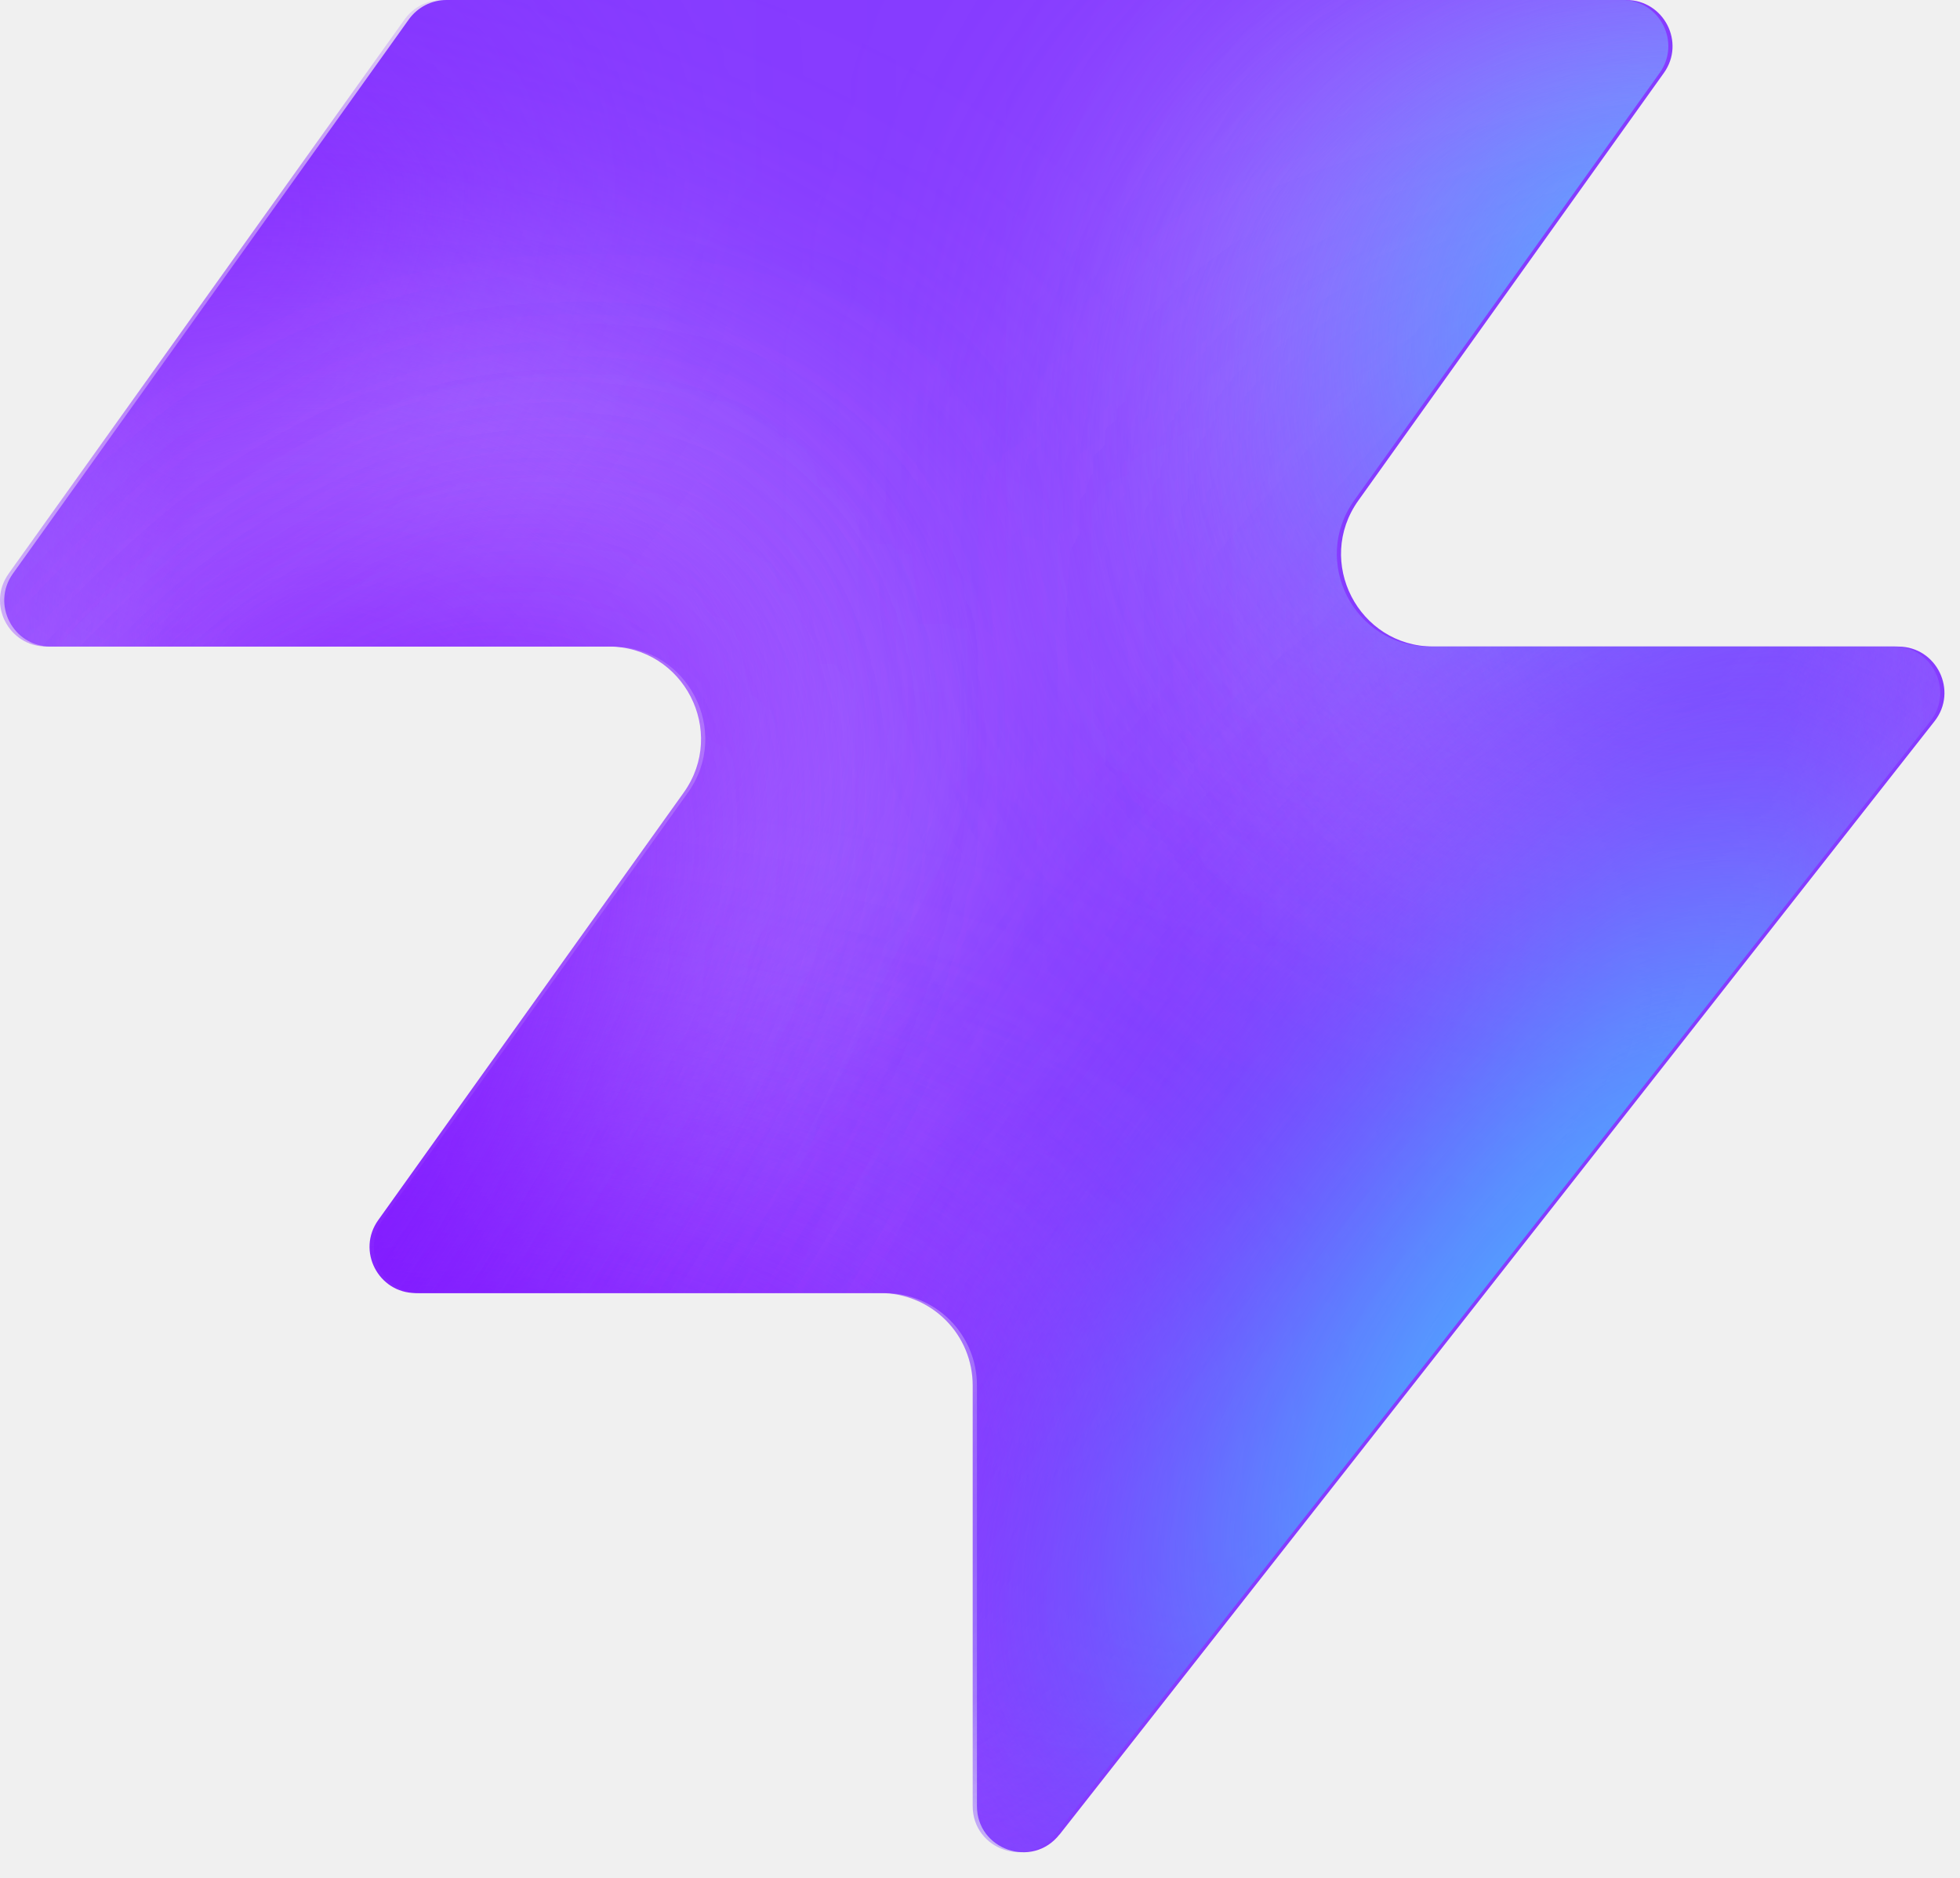
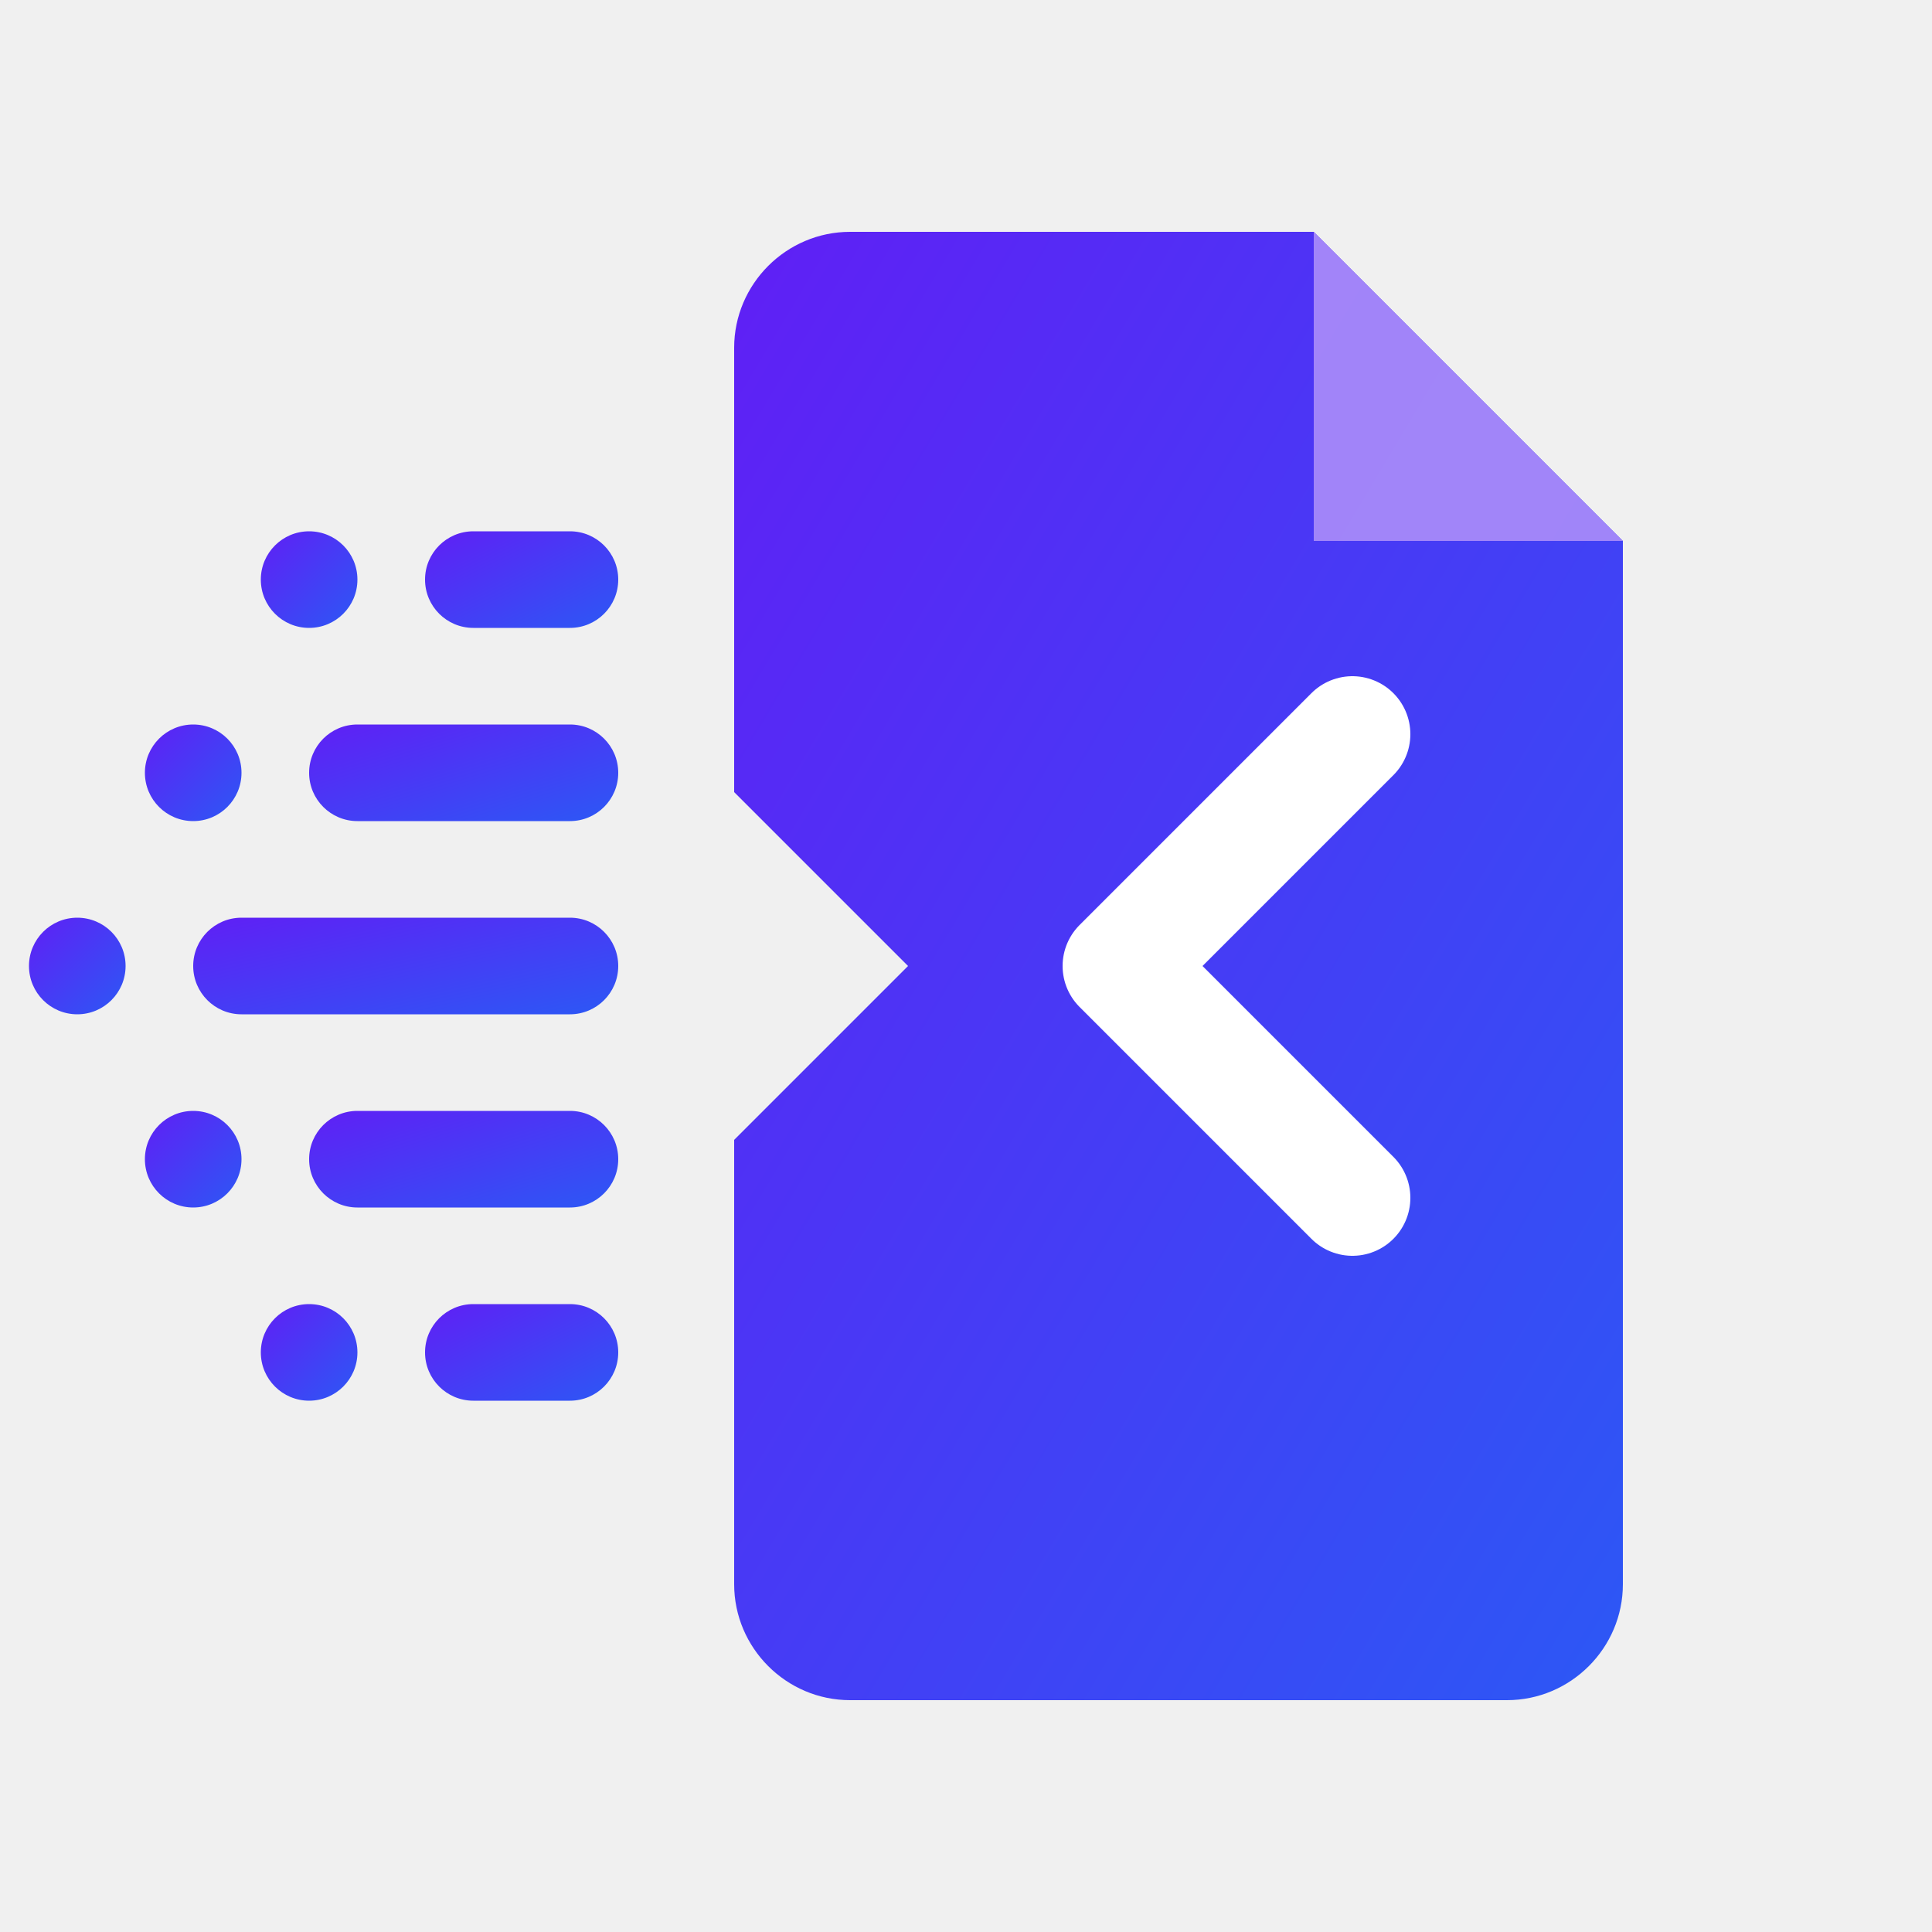
- <svg xmlns="http://www.w3.org/2000/svg" width="48" height="46" fill="none" viewBox="0 0 48 46">
-   <path fill="#863bff" d="M25.946 44.938c-.664.845-2.021.375-2.021-.698V33.937a2.26 2.26 0 0 0-2.262-2.262H10.287c-.92 0-1.456-1.04-.92-1.788l7.48-10.471c1.07-1.497 0-3.578-1.842-3.578H1.237c-.92 0-1.456-1.04-.92-1.788L10.013.474c.214-.297.556-.474.92-.474h28.894c.92 0 1.456 1.04.92 1.788l-7.48 10.471c-1.07 1.498 0 3.579 1.842 3.579h11.377c.943 0 1.473 1.088.89 1.83L25.947 44.94z" style="fill:#863bff;fill:color(display-p3 .525 .23 1);fill-opacity:1" />
-   <mask id="a" width="48" height="46" x="0" y="0" maskUnits="userSpaceOnUse" style="mask-type:alpha">
-     <path fill="#000" d="M25.842 44.938c-.664.844-2.021.375-2.021-.698V33.937a2.26 2.26 0 0 0-2.262-2.262H10.183c-.92 0-1.456-1.04-.92-1.788l7.48-10.471c1.07-1.498 0-3.579-1.842-3.579H1.133c-.92 0-1.456-1.04-.92-1.787L9.91.473c.214-.297.556-.474.92-.474h28.894c.92 0 1.456 1.04.92 1.788l-7.48 10.471c-1.07 1.498 0 3.578 1.842 3.578h11.377c.943 0 1.473 1.088.89 1.832L25.843 44.94z" style="fill:#000;fill-opacity:1" />
-   </mask>
-   <g mask="url(#a)">
-     <g filter="url(#b)">
-       <ellipse cx="5.508" cy="14.704" fill="#ede6ff" rx="5.508" ry="14.704" style="fill:#ede6ff;fill:color(display-p3 .927 .903 1);fill-opacity:1" transform="matrix(.00324 1 1 -.00324 -4.47 31.516)" />
-     </g>
-     <g filter="url(#c)">
-       <ellipse cx="10.399" cy="29.851" fill="#ede6ff" rx="10.399" ry="29.851" style="fill:#ede6ff;fill:color(display-p3 .927 .903 1);fill-opacity:1" transform="matrix(.00324 1 1 -.00324 -39.328 7.883)" />
-     </g>
-     <g filter="url(#d)">
-       <ellipse cx="5.508" cy="30.487" fill="#7e14ff" rx="5.508" ry="30.487" style="fill:#7e14ff;fill:color(display-p3 .492 .077 1);fill-opacity:1" transform="rotate(89.814 -25.913 -14.639)scale(1 -1)" />
-     </g>
-     <g filter="url(#e)">
-       <ellipse cx="5.508" cy="30.599" fill="#7e14ff" rx="5.508" ry="30.599" style="fill:#7e14ff;fill:color(display-p3 .492 .077 1);fill-opacity:1" transform="rotate(89.814 -32.644 -3.334)scale(1 -1)" />
-     </g>
-     <g filter="url(#f)">
-       <ellipse cx="5.508" cy="30.599" fill="#7e14ff" rx="5.508" ry="30.599" style="fill:#7e14ff;fill:color(display-p3 .492 .077 1);fill-opacity:1" transform="matrix(.00324 1 1 -.00324 -34.34 30.47)" />
-     </g>
-     <g filter="url(#g)">
-       <ellipse cx="14.072" cy="22.078" fill="#ede6ff" rx="14.072" ry="22.078" style="fill:#ede6ff;fill:color(display-p3 .927 .903 1);fill-opacity:1" transform="rotate(93.35 24.506 48.493)scale(-1 1)" />
-     </g>
-     <g filter="url(#h)">
-       <ellipse cx="3.47" cy="21.501" fill="#7e14ff" rx="3.47" ry="21.501" style="fill:#7e14ff;fill:color(display-p3 .492 .077 1);fill-opacity:1" transform="rotate(89.009 28.708 47.59)scale(-1 1)" />
-     </g>
-     <g filter="url(#i)">
-       <ellipse cx="3.47" cy="21.501" fill="#7e14ff" rx="3.47" ry="21.501" style="fill:#7e14ff;fill:color(display-p3 .492 .077 1);fill-opacity:1" transform="rotate(89.009 28.708 47.59)scale(-1 1)" />
-     </g>
-     <g filter="url(#j)">
-       <ellipse cx=".387" cy="8.972" fill="#7e14ff" rx="4.407" ry="29.108" style="fill:#7e14ff;fill:color(display-p3 .492 .077 1);fill-opacity:1" transform="rotate(39.51 .387 8.972)" />
-     </g>
-     <g filter="url(#k)">
-       <ellipse cx="47.523" cy="-6.092" fill="#7e14ff" rx="4.407" ry="29.108" style="fill:#7e14ff;fill:color(display-p3 .492 .077 1);fill-opacity:1" transform="rotate(37.892 47.523 -6.092)" />
-     </g>
-     <g filter="url(#l)">
-       <ellipse cx="41.412" cy="6.333" fill="#47bfff" rx="5.971" ry="9.665" style="fill:#47bfff;fill:color(display-p3 .28 .748 1);fill-opacity:1" transform="rotate(37.892 41.412 6.333)" />
-     </g>
-     <g filter="url(#m)">
-       <ellipse cx="-1.879" cy="38.332" fill="#7e14ff" rx="4.407" ry="29.108" style="fill:#7e14ff;fill:color(display-p3 .492 .077 1);fill-opacity:1" transform="rotate(37.892 -1.88 38.332)" />
-     </g>
-     <g filter="url(#n)">
-       <ellipse cx="-1.879" cy="38.332" fill="#7e14ff" rx="4.407" ry="29.108" style="fill:#7e14ff;fill:color(display-p3 .492 .077 1);fill-opacity:1" transform="rotate(37.892 -1.88 38.332)" />
-     </g>
-     <g filter="url(#o)">
-       <ellipse cx="35.651" cy="29.907" fill="#7e14ff" rx="4.407" ry="29.108" style="fill:#7e14ff;fill:color(display-p3 .492 .077 1);fill-opacity:1" transform="rotate(37.892 35.651 29.907)" />
-     </g>
-     <g filter="url(#p)">
-       <ellipse cx="38.418" cy="32.4" fill="#47bfff" rx="5.971" ry="15.297" style="fill:#47bfff;fill:color(display-p3 .28 .748 1);fill-opacity:1" transform="rotate(37.892 38.418 32.4)" />
-     </g>
-   </g>
+ <svg xmlns="http://www.w3.org/2000/svg" viewBox="0 0 100 100" fill="none">
  <defs>
-     <filter id="b" width="60.045" height="41.654" x="-19.77" y="16.149" color-interpolation-filters="sRGB" filterUnits="userSpaceOnUse">
-       <feFlood flood-opacity="0" result="BackgroundImageFix" />
-       <feBlend in="SourceGraphic" in2="BackgroundImageFix" result="shape" />
-       <feGaussianBlur result="effect1_foregroundBlur_2002_17158" stdDeviation="7.659" />
-     </filter>
-     <filter id="c" width="90.34" height="51.437" x="-54.613" y="-7.533" color-interpolation-filters="sRGB" filterUnits="userSpaceOnUse">
-       <feFlood flood-opacity="0" result="BackgroundImageFix" />
-       <feBlend in="SourceGraphic" in2="BackgroundImageFix" result="shape" />
-       <feGaussianBlur result="effect1_foregroundBlur_2002_17158" stdDeviation="7.659" />
-     </filter>
-     <filter id="d" width="79.355" height="29.4" x="-49.64" y="2.03" color-interpolation-filters="sRGB" filterUnits="userSpaceOnUse">
-       <feFlood flood-opacity="0" result="BackgroundImageFix" />
-       <feBlend in="SourceGraphic" in2="BackgroundImageFix" result="shape" />
-       <feGaussianBlur result="effect1_foregroundBlur_2002_17158" stdDeviation="4.596" />
-     </filter>
-     <filter id="e" width="79.579" height="29.4" x="-45.045" y="20.029" color-interpolation-filters="sRGB" filterUnits="userSpaceOnUse">
-       <feFlood flood-opacity="0" result="BackgroundImageFix" />
-       <feBlend in="SourceGraphic" in2="BackgroundImageFix" result="shape" />
-       <feGaussianBlur result="effect1_foregroundBlur_2002_17158" stdDeviation="4.596" />
-     </filter>
-     <filter id="f" width="79.579" height="29.4" x="-43.513" y="21.178" color-interpolation-filters="sRGB" filterUnits="userSpaceOnUse">
-       <feFlood flood-opacity="0" result="BackgroundImageFix" />
-       <feBlend in="SourceGraphic" in2="BackgroundImageFix" result="shape" />
-       <feGaussianBlur result="effect1_foregroundBlur_2002_17158" stdDeviation="4.596" />
-     </filter>
-     <filter id="g" width="74.749" height="58.852" x="15.756" y="-17.901" color-interpolation-filters="sRGB" filterUnits="userSpaceOnUse">
-       <feFlood flood-opacity="0" result="BackgroundImageFix" />
-       <feBlend in="SourceGraphic" in2="BackgroundImageFix" result="shape" />
-       <feGaussianBlur result="effect1_foregroundBlur_2002_17158" stdDeviation="7.659" />
-     </filter>
-     <filter id="h" width="61.377" height="25.362" x="23.548" y="2.284" color-interpolation-filters="sRGB" filterUnits="userSpaceOnUse">
-       <feFlood flood-opacity="0" result="BackgroundImageFix" />
-       <feBlend in="SourceGraphic" in2="BackgroundImageFix" result="shape" />
-       <feGaussianBlur result="effect1_foregroundBlur_2002_17158" stdDeviation="4.596" />
-     </filter>
-     <filter id="i" width="61.377" height="25.362" x="23.548" y="2.284" color-interpolation-filters="sRGB" filterUnits="userSpaceOnUse">
-       <feFlood flood-opacity="0" result="BackgroundImageFix" />
-       <feBlend in="SourceGraphic" in2="BackgroundImageFix" result="shape" />
-       <feGaussianBlur result="effect1_foregroundBlur_2002_17158" stdDeviation="4.596" />
-     </filter>
-     <filter id="j" width="56.045" height="63.649" x="-27.636" y="-22.853" color-interpolation-filters="sRGB" filterUnits="userSpaceOnUse">
-       <feFlood flood-opacity="0" result="BackgroundImageFix" />
-       <feBlend in="SourceGraphic" in2="BackgroundImageFix" result="shape" />
-       <feGaussianBlur result="effect1_foregroundBlur_2002_17158" stdDeviation="4.596" />
-     </filter>
-     <filter id="k" width="54.814" height="64.646" x="20.116" y="-38.415" color-interpolation-filters="sRGB" filterUnits="userSpaceOnUse">
-       <feFlood flood-opacity="0" result="BackgroundImageFix" />
-       <feBlend in="SourceGraphic" in2="BackgroundImageFix" result="shape" />
-       <feGaussianBlur result="effect1_foregroundBlur_2002_17158" stdDeviation="4.596" />
-     </filter>
-     <filter id="l" width="33.541" height="35.313" x="24.641" y="-11.323" color-interpolation-filters="sRGB" filterUnits="userSpaceOnUse">
-       <feFlood flood-opacity="0" result="BackgroundImageFix" />
-       <feBlend in="SourceGraphic" in2="BackgroundImageFix" result="shape" />
-       <feGaussianBlur result="effect1_foregroundBlur_2002_17158" stdDeviation="4.596" />
-     </filter>
-     <filter id="m" width="54.814" height="64.646" x="-29.286" y="6.009" color-interpolation-filters="sRGB" filterUnits="userSpaceOnUse">
-       <feFlood flood-opacity="0" result="BackgroundImageFix" />
-       <feBlend in="SourceGraphic" in2="BackgroundImageFix" result="shape" />
-       <feGaussianBlur result="effect1_foregroundBlur_2002_17158" stdDeviation="4.596" />
-     </filter>
-     <filter id="n" width="54.814" height="64.646" x="-29.286" y="6.009" color-interpolation-filters="sRGB" filterUnits="userSpaceOnUse">
-       <feFlood flood-opacity="0" result="BackgroundImageFix" />
-       <feBlend in="SourceGraphic" in2="BackgroundImageFix" result="shape" />
-       <feGaussianBlur result="effect1_foregroundBlur_2002_17158" stdDeviation="4.596" />
-     </filter>
-     <filter id="o" width="54.814" height="64.646" x="8.244" y="-2.416" color-interpolation-filters="sRGB" filterUnits="userSpaceOnUse">
-       <feFlood flood-opacity="0" result="BackgroundImageFix" />
-       <feBlend in="SourceGraphic" in2="BackgroundImageFix" result="shape" />
-       <feGaussianBlur result="effect1_foregroundBlur_2002_17158" stdDeviation="4.596" />
-     </filter>
-     <filter id="p" width="39.409" height="43.623" x="18.713" y="10.588" color-interpolation-filters="sRGB" filterUnits="userSpaceOnUse">
-       <feFlood flood-opacity="0" result="BackgroundImageFix" />
-       <feBlend in="SourceGraphic" in2="BackgroundImageFix" result="shape" />
-       <feGaussianBlur result="effect1_foregroundBlur_2002_17158" stdDeviation="4.596" />
-     </filter>
+     <linearGradient id="logoGradient" x1="0%" y1="0%" x2="100%" y2="100%">
+       <stop offset="0%" stop-color="#601ff5" />
+       <stop offset="100%" stop-color="#2c58f5" />
+     </linearGradient>
  </defs>
+   <circle cx="16" cy="30" r="2.5" fill="url(#logoGradient)" />
+   <rect x="22" y="27.5" width="10" height="5" rx="2.5" fill="url(#logoGradient)" />
+   <circle cx="10" cy="40" r="2.5" fill="url(#logoGradient)" />
+   <rect x="16" y="37.5" width="16" height="5" rx="2.5" fill="url(#logoGradient)" />
+   <circle cx="4" cy="50" r="2.5" fill="url(#logoGradient)" />
+   <rect x="10" y="47.5" width="22" height="5" rx="2.5" fill="url(#logoGradient)" />
+   <circle cx="10" cy="60" r="2.5" fill="url(#logoGradient)" />
+   <rect x="16" y="57.5" width="16" height="5" rx="2.5" fill="url(#logoGradient)" />
+   <circle cx="16" cy="70" r="2.5" fill="url(#logoGradient)" />
+   <rect x="22" y="67.5" width="10" height="5" rx="2.5" fill="url(#logoGradient)" />
+   <path d="M 44 12        H 68        L 84 28        V 82        C 84 85.3 81.3 88 78 88        H 44        C 40.7 88 38 85.3 38 82        V 59        L 47 50        L 38 41        V 18        C 38 14.7 40.7 12 44 12 Z" fill="url(#logoGradient)" />
+   <path d="M 68 12        V 28        H 84        L 68 12 Z" fill="#ab8dfa" opacity="0.9" />
+   <path d="M 70 38        L 58 50        L 70 62" stroke="white" stroke-width="6" stroke-linecap="round" stroke-linejoin="round" />
</svg>
